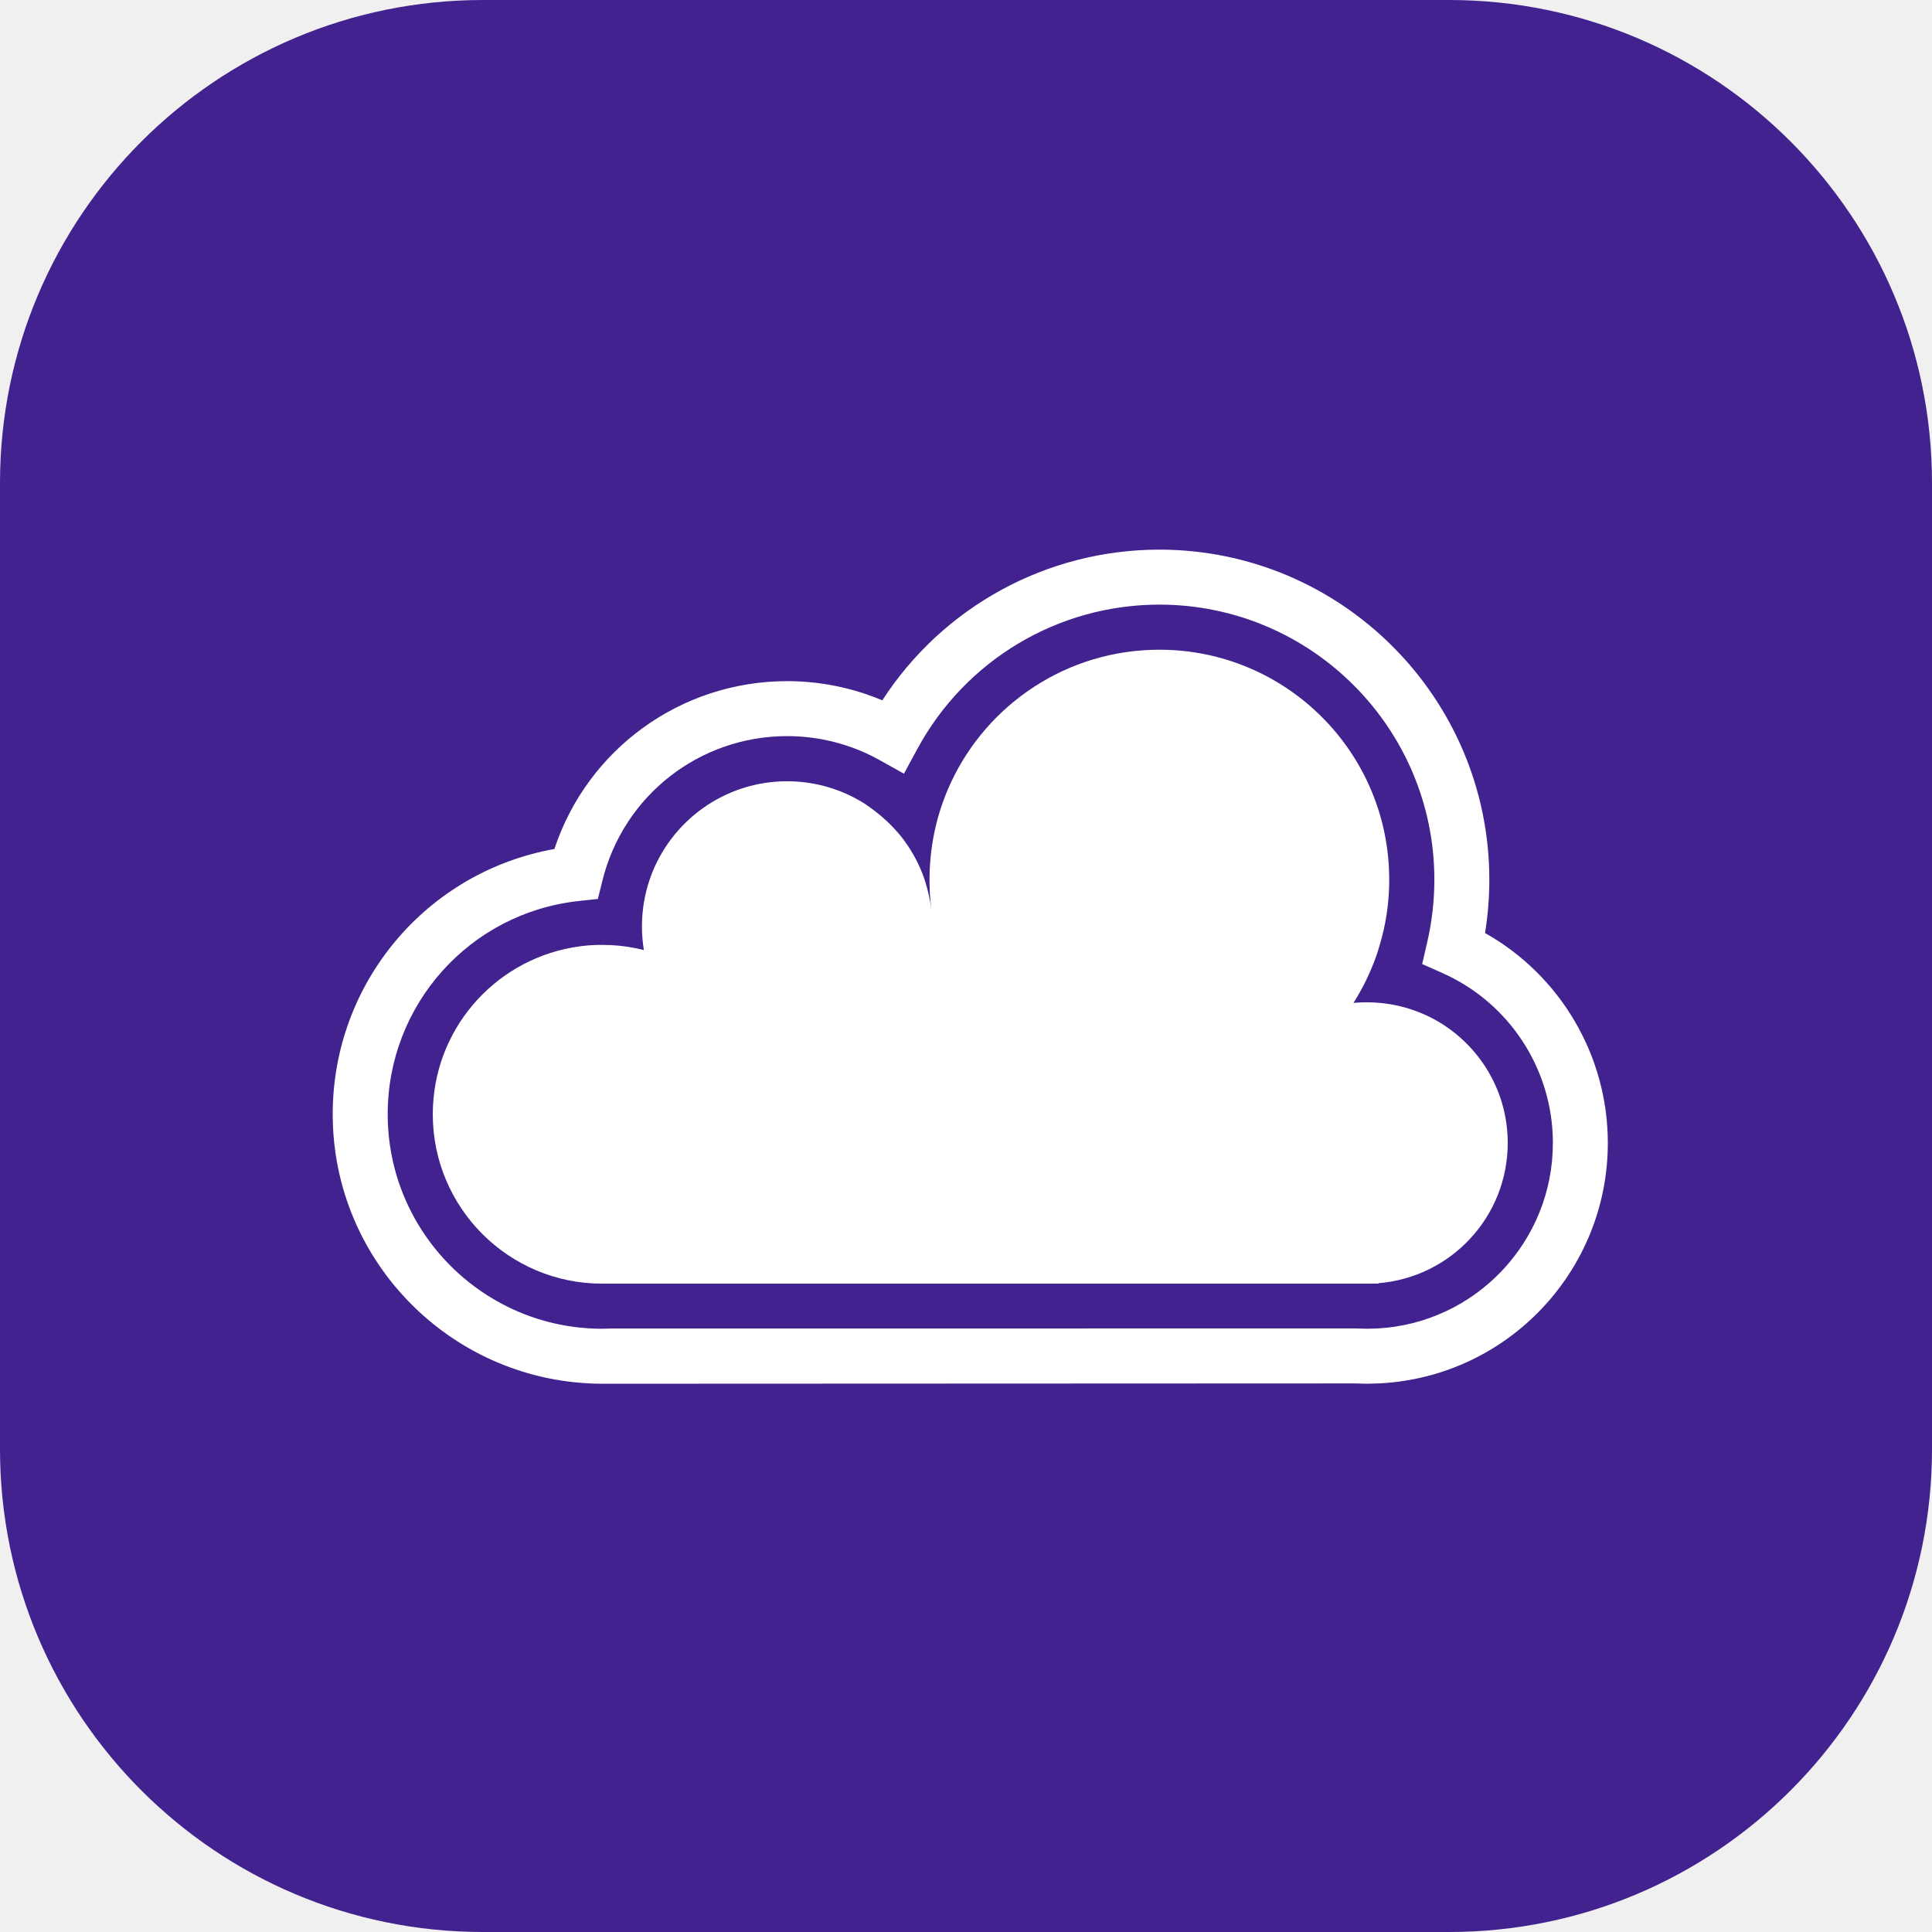
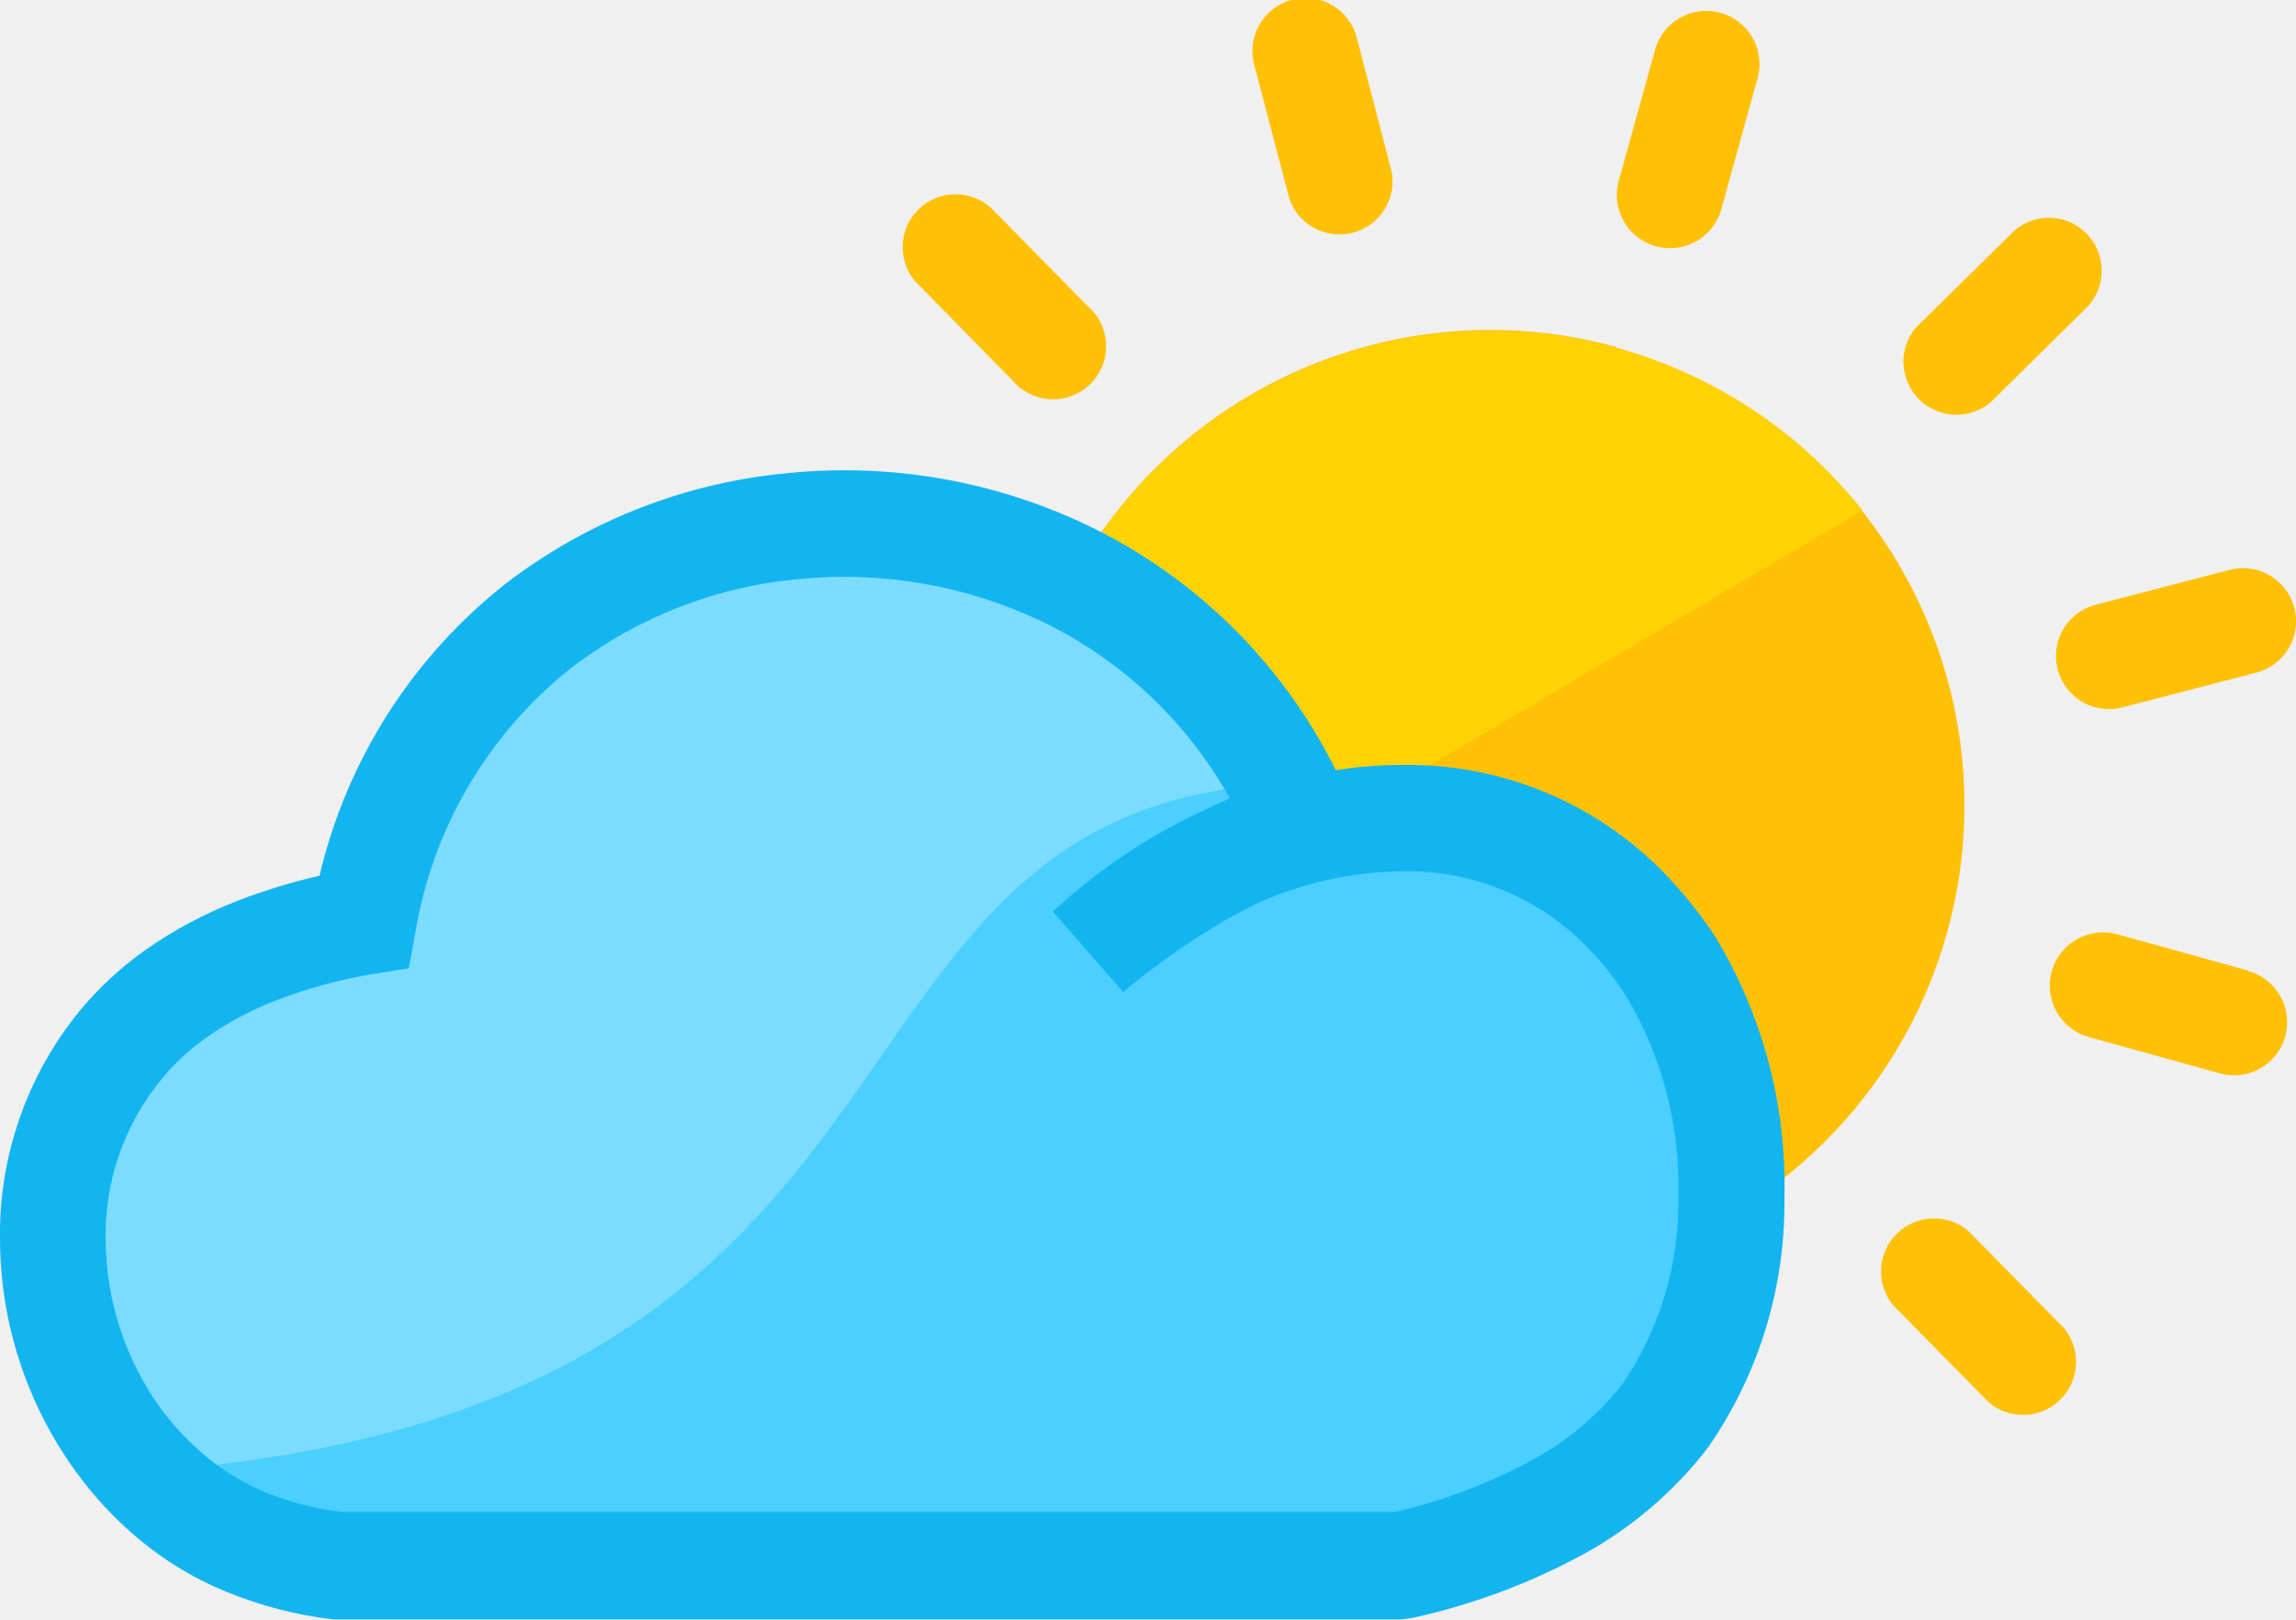
- <svg xmlns="http://www.w3.org/2000/svg" width="100" height="100" viewBox="0 0 100 100" fill="none">
-   <rect width="100" height="100" rx="25" fill="#41228E" />
-   <path fill-rule="evenodd" clip-rule="evenodd" d="M71.615 48.153C71.806 47.309 71.906 46.43 71.906 45.529C71.906 38.957 66.58 33.629 60.009 33.629C55.228 33.629 51.106 36.447 49.213 40.516L49.214 40.517L49.138 40.683L49.102 40.767L49.065 40.851C48.361 42.499 48.039 44.27 48.125 46.173L48.127 46.188V46.197V46.219L48.129 46.245L48.131 46.267L48.133 46.286C48.15 46.54 48.171 46.79 48.203 47.04C48.136 46.55 48.032 46.091 47.897 45.655L47.865 45.555L47.863 45.545L47.83 45.455L47.811 45.396L47.796 45.357L47.761 45.26L47.756 45.247L47.723 45.165L47.696 45.099L47.684 45.069C47.453 44.512 47.154 43.987 46.802 43.506L46.77 43.463L46.743 43.427L46.682 43.349L46.675 43.339L46.62 43.273L46.578 43.218L46.557 43.196L46.494 43.119C46.021 42.568 45.464 42.083 44.835 41.655L44.837 41.651C43.66 40.885 42.251 40.438 40.743 40.438C37.489 40.438 34.717 42.504 33.671 45.398L33.65 45.46L33.629 45.519L33.622 45.542L33.608 45.581C33.361 46.326 33.227 47.122 33.227 47.953C33.227 48.368 33.261 48.776 33.326 49.175L33.314 49.172L33.283 49.166L33.255 49.158H33.25L33.217 49.148L33.197 49.141L33.186 49.14L33.156 49.131L33.137 49.129L33.123 49.127L32.959 49.09V49.088L32.926 49.083C32.358 48.966 31.773 48.907 31.17 48.907C30.792 48.907 30.419 48.927 30.054 48.975L30.052 48.977L29.643 49.038L29.618 49.044C25.512 49.779 22.401 53.36 22.401 57.673C22.401 62.516 26.326 66.442 31.17 66.442V66.441H31.244H40.112H62.462H70.757H71.356L71.35 66.417C75.096 66.114 78.04 62.983 78.04 59.158C78.04 56.29 76.379 53.807 73.968 52.621L73.915 52.597L73.912 52.592L73.852 52.566C72.912 52.128 71.864 51.879 70.757 51.879C70.567 51.879 70.373 51.887 70.184 51.899H70.18L70.161 51.902L70.14 51.903L70.117 51.906L70.095 51.907L70.073 51.909L70.054 51.913L70.089 51.857L70.109 51.826L70.123 51.802C70.549 51.112 70.909 50.378 71.191 49.603L71.206 49.565L71.227 49.505L71.262 49.405L71.268 49.386C71.401 48.983 71.515 48.569 71.615 48.153Z" fill="white" />
-   <path d="M70.757 71.622L70.143 71.606L31.205 71.622C23.478 71.622 17.221 65.364 17.221 57.673C17.221 50.863 22.089 45.123 28.695 43.944C30.403 38.783 35.226 35.256 40.745 35.256C42.44 35.256 44.118 35.597 45.668 36.249C48.804 31.406 54.181 28.449 60.009 28.449C69.426 28.449 77.087 36.111 77.087 45.529C77.087 46.456 77.013 47.382 76.865 48.293C80.76 50.484 83.221 54.632 83.221 59.158C83.221 65.781 78.043 71.248 71.433 71.602L70.757 71.622ZM40.745 38.101C36.21 38.101 32.279 41.17 31.185 45.565L30.945 46.529L29.958 46.636C24.319 47.249 20.067 51.994 20.067 57.673C20.067 63.796 25.047 68.776 31.17 68.776L31.747 68.762L70.181 68.761L70.757 68.775L71.288 68.762C76.381 68.486 80.377 64.268 80.377 59.157C80.377 55.367 78.141 51.921 74.682 50.375L73.611 49.899L73.875 48.758C74.118 47.706 74.242 46.619 74.242 45.53C74.242 37.681 67.856 31.295 60.009 31.295C54.77 31.295 49.968 34.162 47.475 38.777L46.788 40.046L45.529 39.343C44.077 38.53 42.422 38.101 40.745 38.101Z" fill="white" />
+ <svg xmlns="http://www.w3.org/2000/svg" id="Layer_1" data-name="Layer 1" viewBox="0 0 122.88 86.67">
+   <defs>
+     <style>.cls-1{fill:#ffc106;}.cls-2{fill:#ffd205;}.cls-3{fill:#13b5f0;}.cls-4{fill:#4bcfff;}.cls-5{fill:#7cdcff;}</style>
+   </defs>
+   <path class="cls-1" d="M67.15,3.56a2.84,2.84,0,1,1,5.49-1.44l1.84,7.06A2.84,2.84,0,0,1,69,10.62L67.15,3.56ZM86.52,18.62A25.41,25.41,0,0,1,92.62,65l-1.48-8.12c-1-10.87-10.63-13.51-22.84-13.66-1.28-5.41-4.94-9.4-11.08-11.89a25.41,25.41,0,0,1,29.3-12.75ZM88.61,2.55A2.85,2.85,0,0,1,94.1,4.06l-1.94,7a2.85,2.85,0,1,1-5.49-1.51l1.94-7Zm19.11,9.87a2.83,2.83,0,0,1,4,4l-5.19,5.12a2.84,2.84,0,0,1-4-4l5.2-5.12Zm11.6,18.08a2.84,2.84,0,0,1,1.44,5.5l-7.06,1.83a2.84,2.84,0,1,1-1.44-5.49l7.06-1.84Zm1,21.47a2.84,2.84,0,1,1-1.51,5.48l-7-1.94A2.84,2.84,0,1,1,113.3,50l7,1.94Zm-9.87,19.1a2.84,2.84,0,0,1-4,4l-5.12-5.2a2.84,2.84,0,0,1,4-4l5.12,5.2ZM49.07,15.16a2.83,2.83,0,0,1,4-4l5.11,5.19a2.84,2.84,0,1,1-4,4l-5.11-5.2Z" />
+   <path class="cls-2" d="M86.52,18.62a25.33,25.33,0,0,1,13.16,8.7L72.36,43.42c-1.32-.09-2.67-.14-4.06-.16-1.28-5.41-4.94-9.4-11.08-11.89a25.41,25.41,0,0,1,29.3-12.75Z" />
+   <path class="cls-3" d="M71.49,41.22a23.47,23.47,0,0,1,3.72-.28,19.12,19.12,0,0,1,14.23,6.18,23.82,23.82,0,0,1,2.35,3A25.64,25.64,0,0,1,95.5,64.08a22.89,22.89,0,0,1-4.08,13.38,21.33,21.33,0,0,1-6.74,5.76,34.83,34.83,0,0,1-9.08,3.37l-.63.08H18.17l-.36,0a21.75,21.75,0,0,1-5.66-1.46,17.8,17.8,0,0,1-4.7-2.82A19.77,19.77,0,0,1,4,78.68,21.27,21.27,0,0,1,0,66.39,18.9,18.9,0,0,1,4.29,54.07a18.39,18.39,0,0,1,3.37-3.14,23,23,0,0,1,5.16-2.76,31.48,31.48,0,0,1,4.28-1.3,28.08,28.08,0,0,1,10-15.66,29.2,29.2,0,0,1,15.09-5.89,30.17,30.17,0,0,1,16,2.79A28.66,28.66,0,0,1,71.49,41.22Z" />
+   <path class="cls-4" d="M67.11,48.44c-.58.28-1.17.6-1.76.94a41.51,41.51,0,0,0-5.24,3.71l-3.76-4.3a31.8,31.8,0,0,1,4.2-3.28,29.89,29.89,0,0,1,3.71-2.06c.52-.25,1-.49,1.56-.72a22.91,22.91,0,0,0-10.09-9.48,24.63,24.63,0,0,0-13-2.25,23.43,23.43,0,0,0-12.14,4.74,22.79,22.79,0,0,0-8.34,14.09l-.37,2L20,52.13a26.53,26.53,0,0,0-5.1,1.37A17.05,17.05,0,0,0,11,55.57a12.22,12.22,0,0,0-2.34,2.18,13.09,13.09,0,0,0-3,8.62,15.58,15.58,0,0,0,2.94,9A14.71,14.71,0,0,0,11.1,78a12.43,12.43,0,0,0,3.21,1.92,16.55,16.55,0,0,0,4,1H74.65a29,29,0,0,0,7.23-2.71,15.55,15.55,0,0,0,5-4.2,17.23,17.23,0,0,0,2.94-10A19.79,19.79,0,0,0,87,53.26,16.7,16.7,0,0,0,85.24,51a13.43,13.43,0,0,0-10.06-4.37,19.67,19.67,0,0,0-8.07,1.79Z" />
+   <path class="cls-5" d="M65.54,42.25a22.92,22.92,0,0,0-9.81-9,24.63,24.63,0,0,0-13-2.25,23.43,23.43,0,0,0-12.14,4.74,22.79,22.79,0,0,0-8.34,14.09l-.37,2L20,52.13a26.53,26.53,0,0,0-5.1,1.37A17.05,17.05,0,0,0,11,55.57a12.22,12.22,0,0,0-2.34,2.18,13.09,13.09,0,0,0-3,8.62,15.58,15.58,0,0,0,2.94,9A14.71,14.71,0,0,0,11.1,78l.5.39C50.28,73.81,43.4,45.7,65.54,42.25Z" />
</svg>
